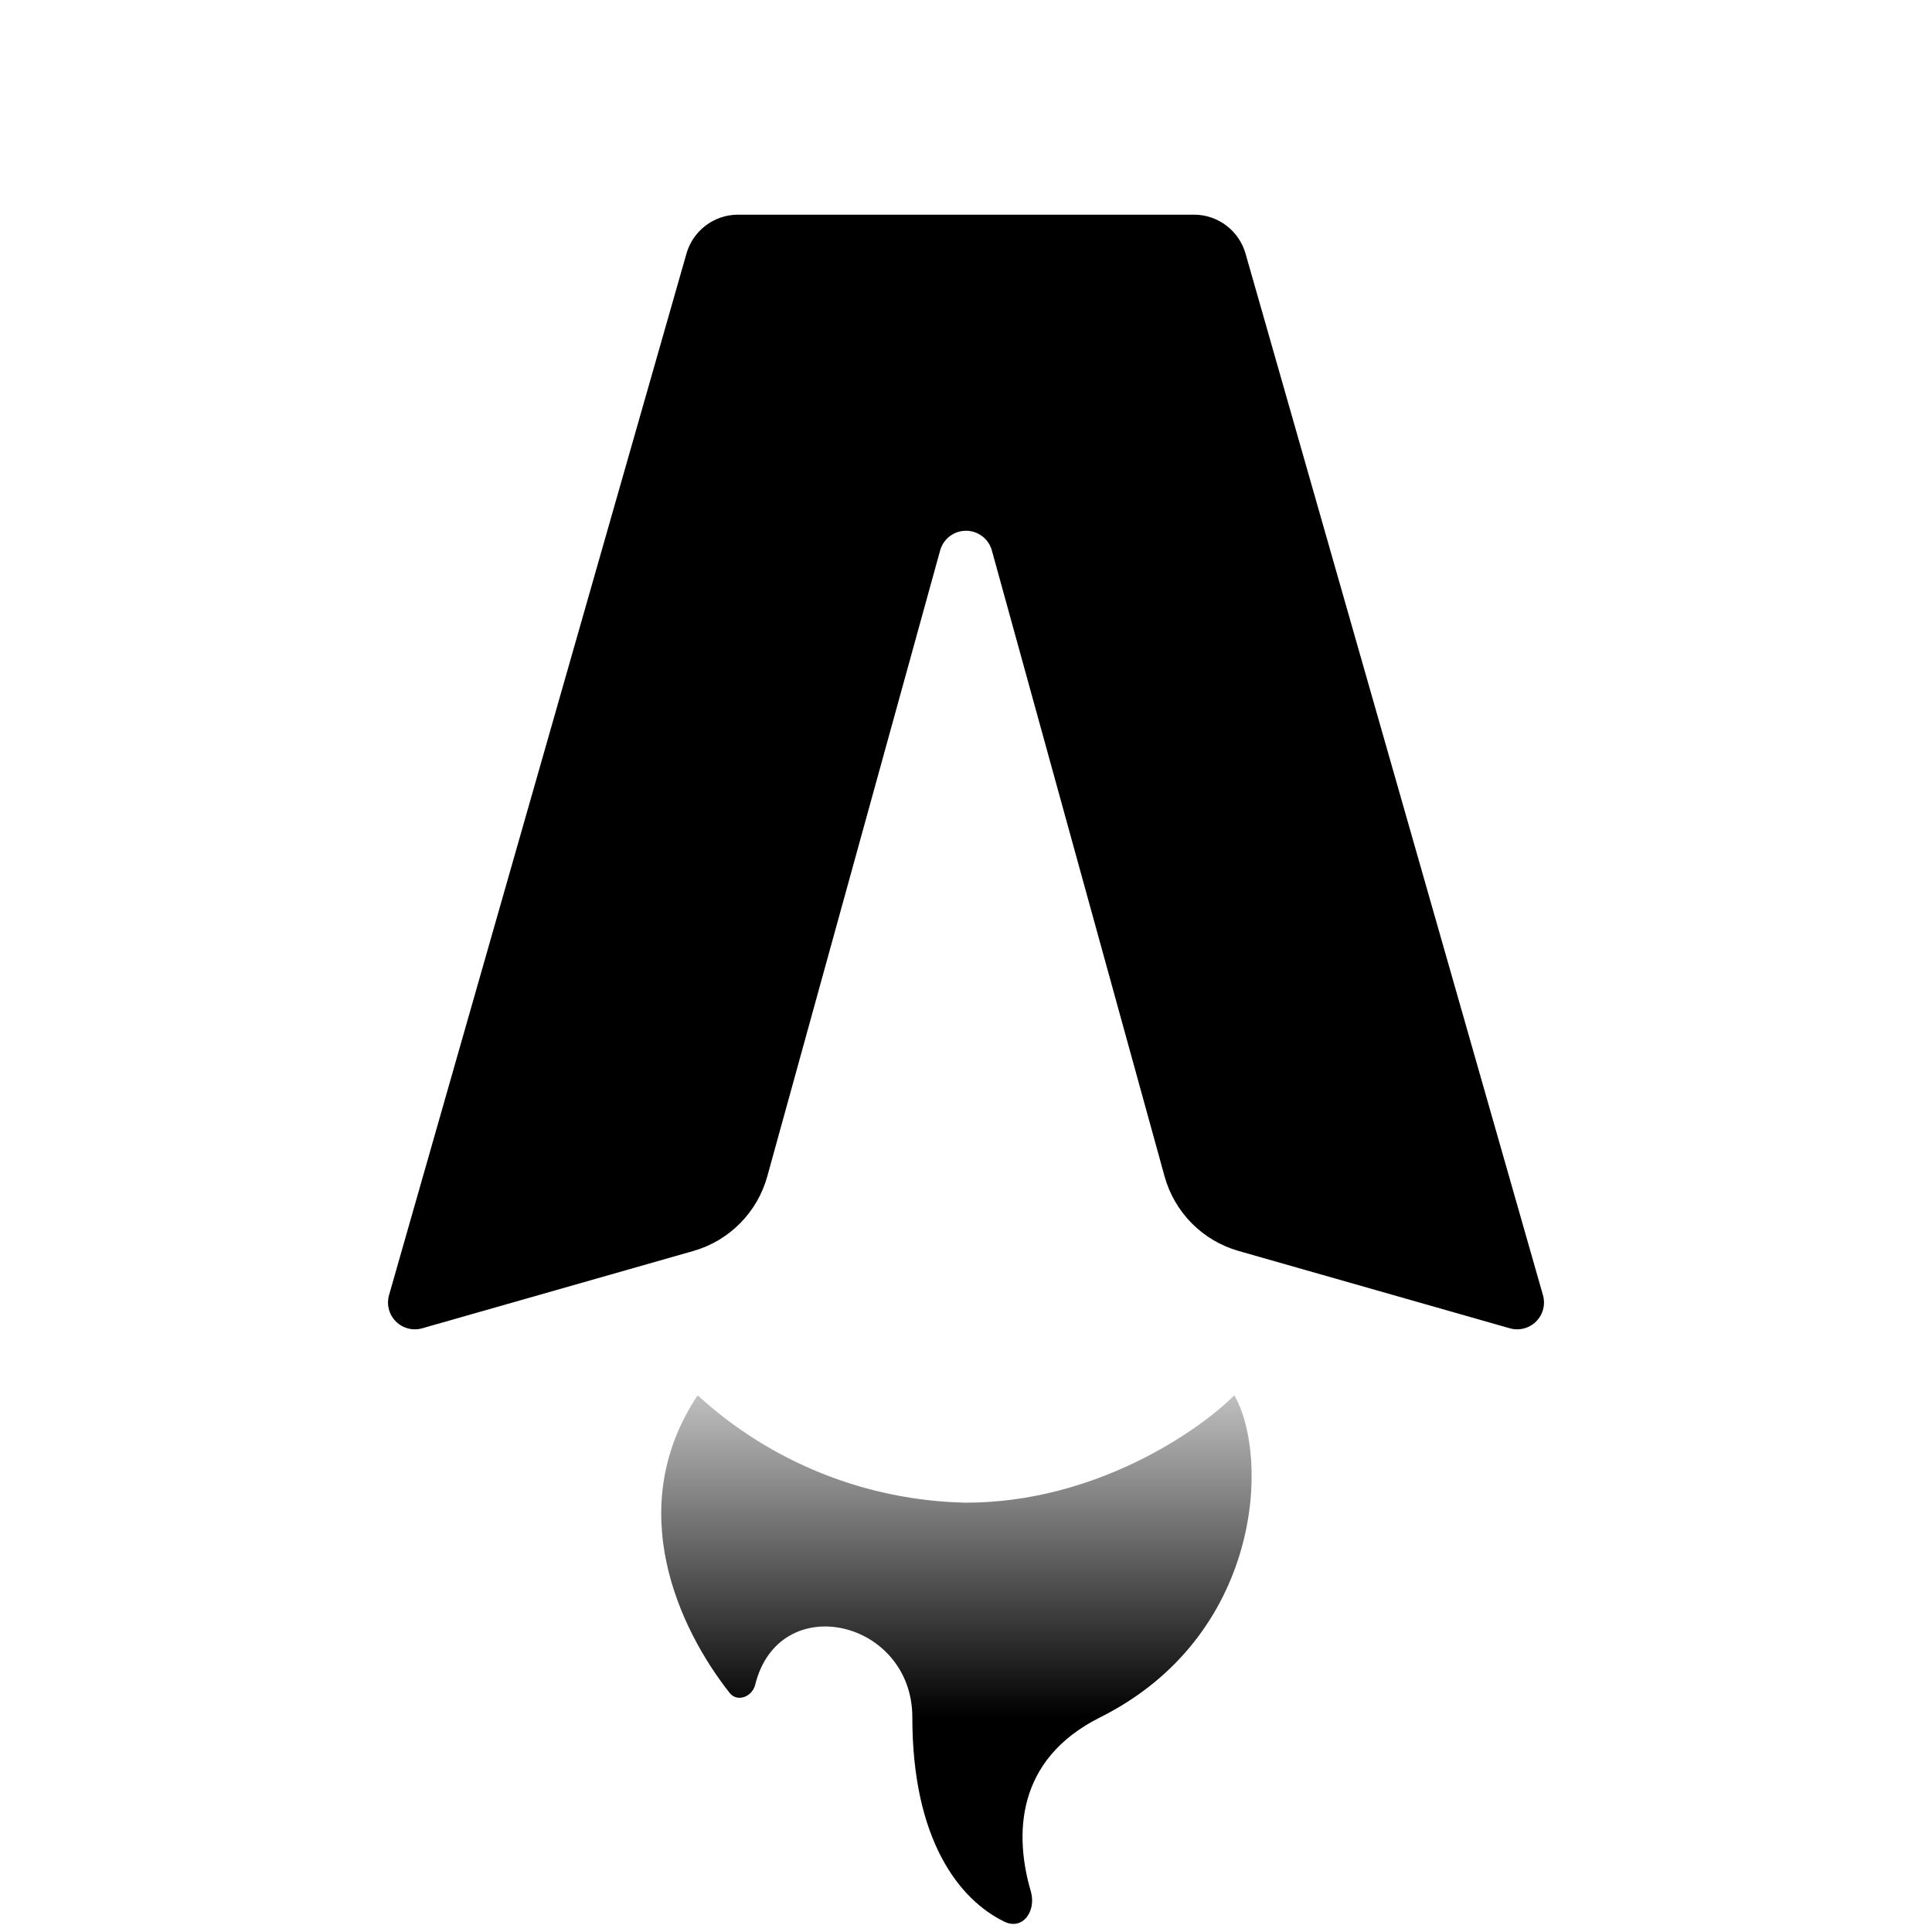
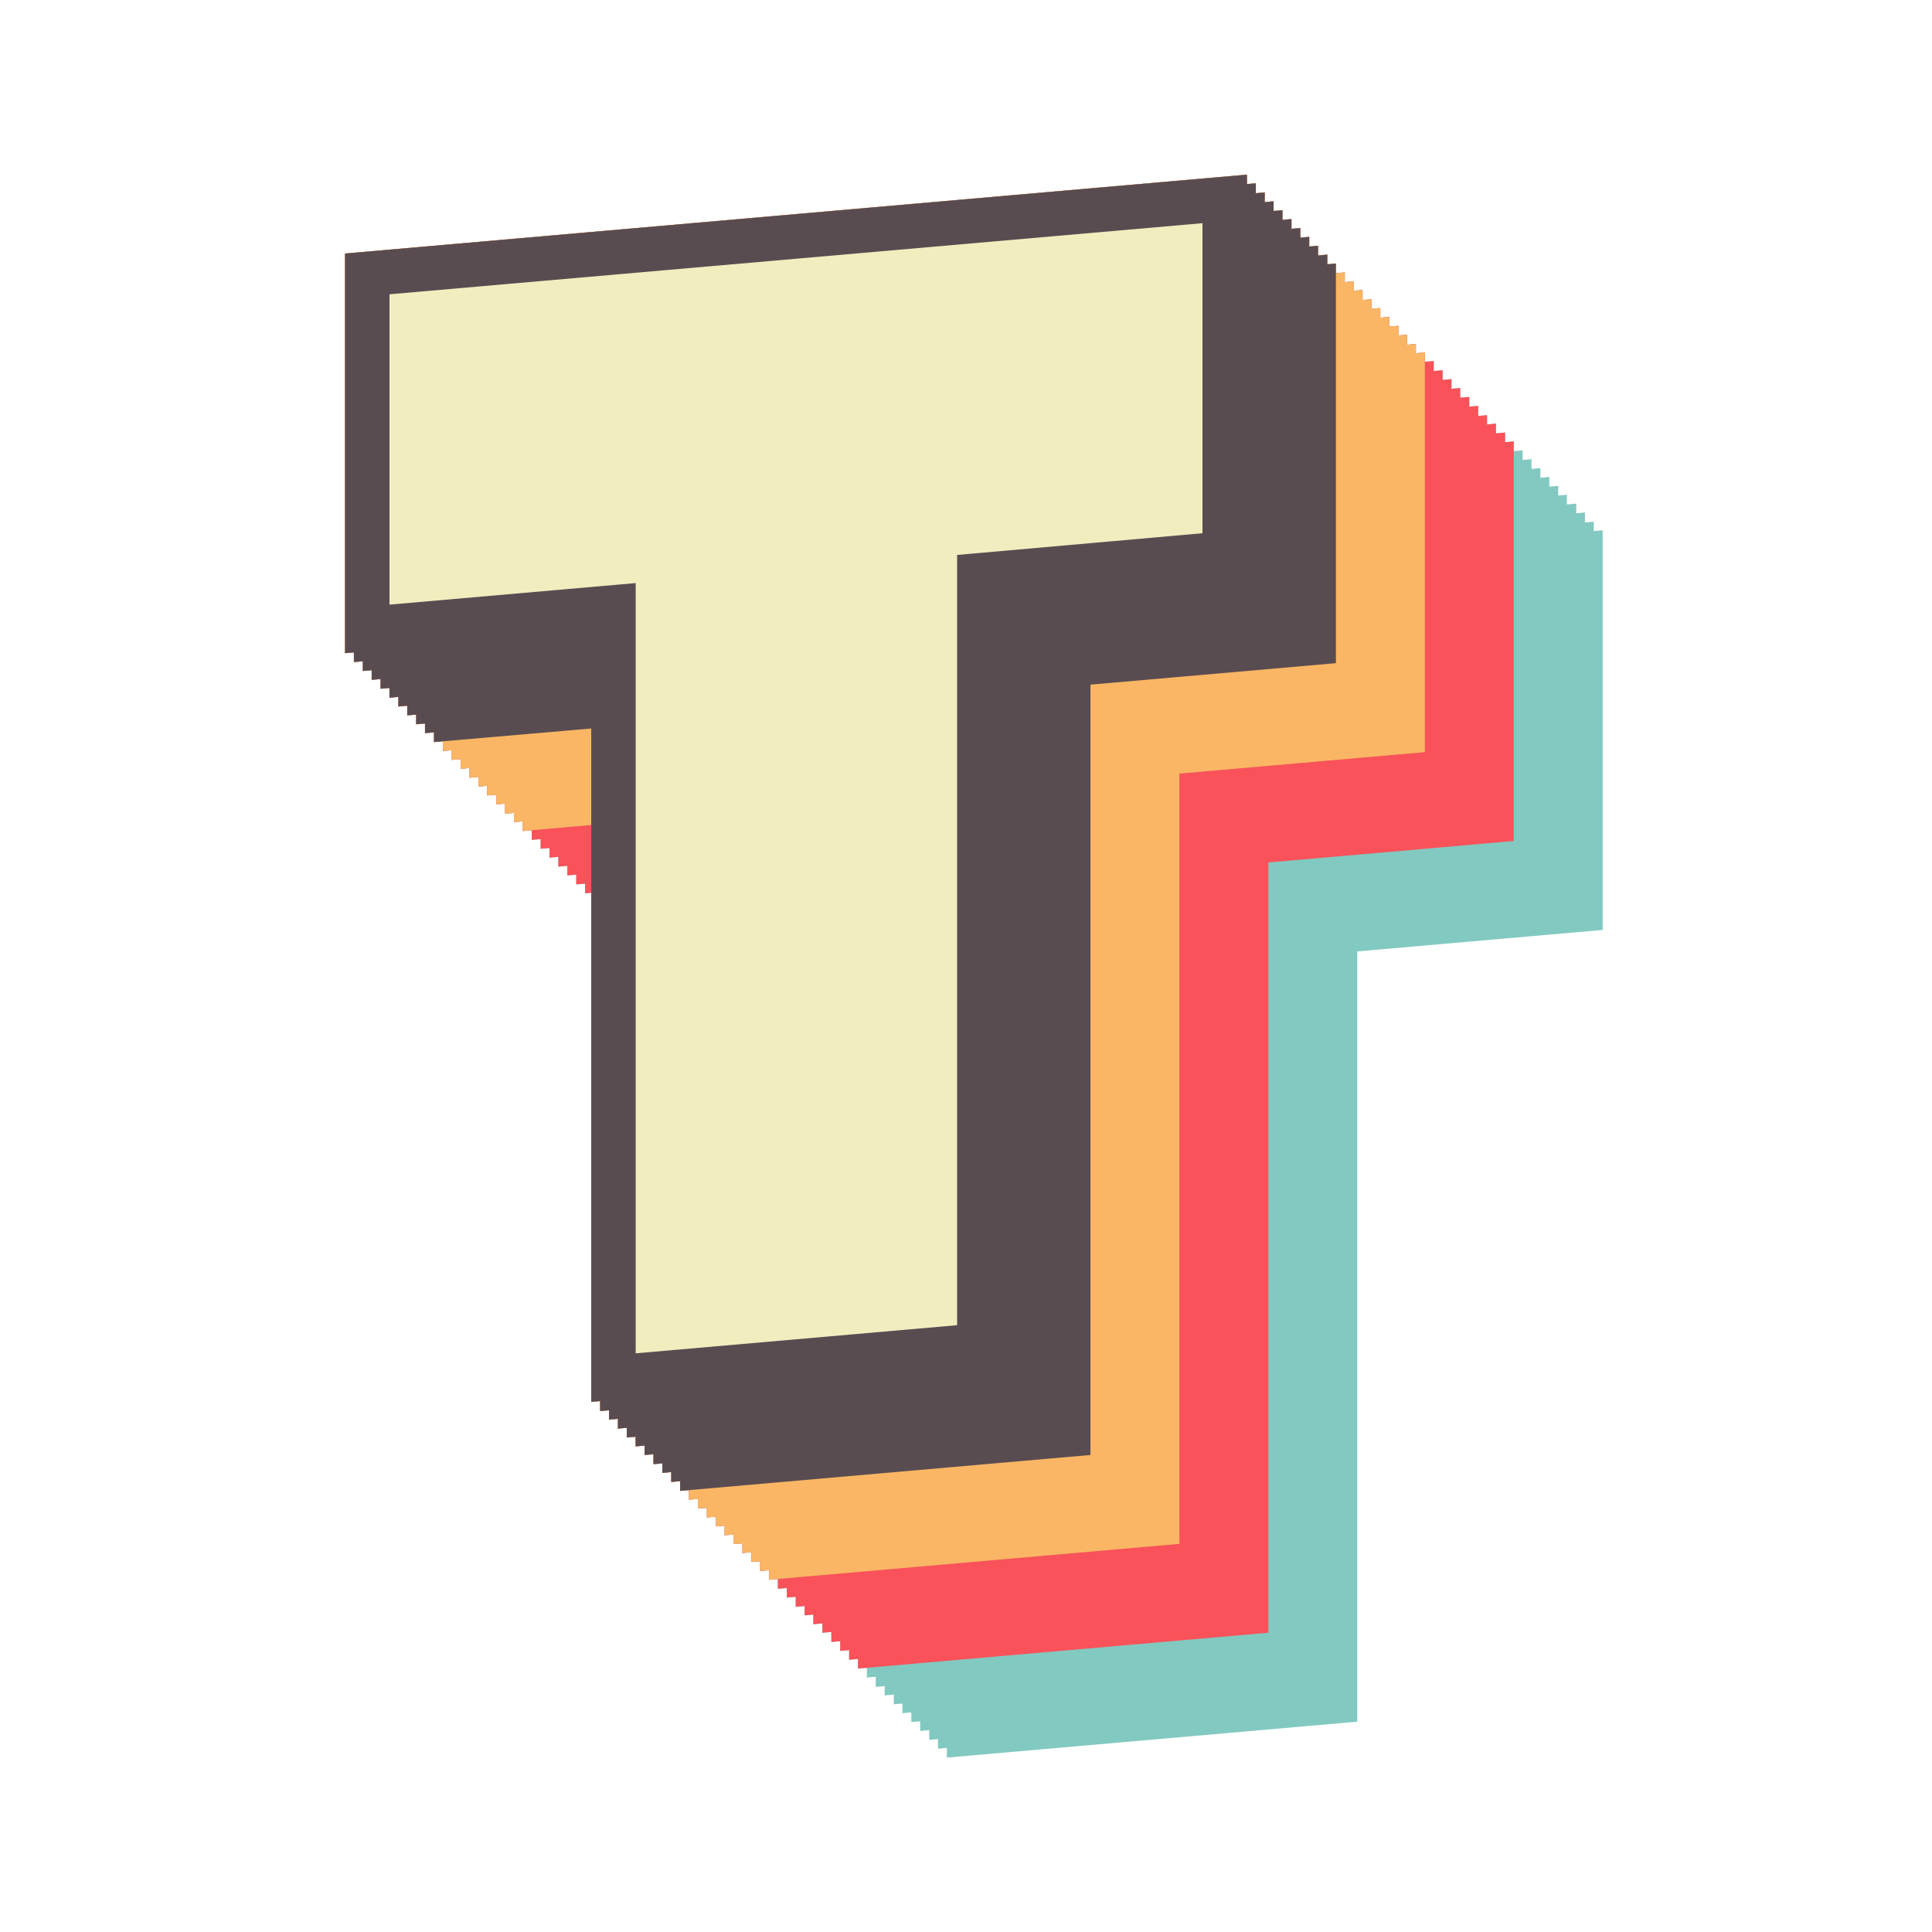
- <svg xmlns="http://www.w3.org/2000/svg" fill="none" viewBox="0 0 36 36">
-   <path fill="#000" d="M22.25 4h-8.5a1 1 0 0 0-.96.73l-5.54 19.4a.5.5 0 0 0 .62.62l5.05-1.44a2 2 0 0 0 1.38-1.4l3.22-11.66a.5.5 0 0 1 .96 0l3.22 11.67a2 2 0 0 0 1.38 1.39l5.05 1.44a.5.5 0 0 0 .62-.62l-5.54-19.4a1 1 0 0 0-.96-.73Z" />
-   <path fill="url(#gradient)" d="M18 28a7.63 7.63 0 0 1-5-2c-1.4 2.1-.35 4.35.6 5.55.14.17.41.07.47-.15.44-1.8 2.93-1.22 2.93.6 0 2.28.87 3.4 1.72 3.81.34.16.59-.2.49-.56-.31-1.05-.29-2.46 1.29-3.25 3-1.5 3.17-4.83 2.5-6-.67.67-2.6 2-5 2Z" />
+ <svg xmlns="http://www.w3.org/2000/svg" id="Laag_1" data-name="Laag 1" viewBox="0 0 250 250">
  <defs>
-     <linearGradient id="gradient" x1="16" x2="16" y1="32" y2="24" gradientUnits="userSpaceOnUse">
-       <stop stop-color="#000" />
-       <stop offset="1" stop-color="#000" stop-opacity="0" />
-     </linearGradient>
+     <style>.cls-1,.cls-2,.cls-3,.cls-4{fill:none;stroke-miterlimit:10;stroke-width:11.51px;}.cls-1{stroke:#82c9c1;}.cls-2{stroke:#f9525a;}.cls-3{stroke:#fab664;}.cls-4{stroke:#594c51;}.cls-5{fill:#f1edbf;}</style>
  </defs>
-   <style>
-     @media (prefers-color-scheme:dark){:root{filter:invert(100%)}}
-   </style>
+   <path class="cls-1" d="M169.87,117.84v99.67l-41.59,3.64V121.48l-31.85,2.79V84.11l105.2-9.21v40.16Z" />
+   <path class="cls-1" d="M168.72,116.69v99.67L127.13,220V120.33l-31.85,2.79V83l105.2-9.21v40.16Z" />
+   <path class="cls-1" d="M167.57,115.54v99.67L126,218.85V119.18L94.12,122V81.81L199.33,72.6v40.16Z" />
+   <path class="cls-1" d="M166.42,114.39v99.67l-41.59,3.64V118L93,120.81V80.66l105.21-9.21v40.16Z" />
+   <path class="cls-1" d="M165.27,113.24v99.67l-41.59,3.64V116.88l-31.86,2.78V79.51L197,70.3v40.16Z" />
+   <path class="cls-1" d="M164.12,112.09v99.67l-41.59,3.64V115.72l-31.86,2.79V78.36l105.21-9.21v40.16Z" />
+   <path class="cls-1" d="M163,110.94v99.67l-41.59,3.64V114.57l-31.86,2.79V77.21L194.73,68v40.16Z" />
+   <path class="cls-1" d="M161.82,109.79v99.67l-41.59,3.64V113.42l-31.86,2.79V76.05l105.2-9.2V107Z" />
+   <path class="cls-1" d="M160.67,108.63v99.68L119.08,212V112.27l-31.86,2.79V74.9l105.2-9.2v40.16Z" />
+   <path class="cls-1" d="M159.52,107.48v99.68l-41.59,3.63V111.12l-31.86,2.79V73.75l105.2-9.2V104.7Z" />
+   <path class="cls-1" d="M158.37,106.33V206l-41.59,3.63V110l-31.86,2.79V72.6l105.2-9.2v40.15Z" />
+   <path class="cls-1" d="M157.22,105.18v99.67l-41.59,3.64V108.82l-31.86,2.79V71.45L189,62.25V102.4Z" />
+   <path class="cls-1" d="M156.07,104V203.7l-41.59,3.64V107.67l-31.86,2.79V70.3l105.2-9.2v40.15Z" />
+   <path class="cls-1" d="M154.91,102.88v99.67l-41.58,3.64V106.52l-31.86,2.79V69.15L186.67,60V100.1Z" />
+   <path class="cls-1" d="M153.76,101.73V201.4L112.17,205V105.37l-31.85,2.79V68l105.2-9.2V99Z" />
+   <path class="cls-1" d="M152.61,100.58v99.67L111,203.89V104.22L79.17,107V66.85l105.2-9.21V97.8Z" />
+   <path class="cls-1" d="M151.46,99.43V199.1l-41.59,3.64V103.07L78,105.86V65.7l105.2-9.21V96.65Z" />
+   <path class="cls-1" d="M150.31,98.28V198l-41.59,3.64V101.92L76.86,104.7V64.55l105.21-9.21V95.5Z" />
+   <path class="cls-1" d="M149.16,97.13V196.8l-41.59,3.64V100.77l-31.86,2.78V63.4l105.21-9.21V94.35Z" />
+   <path class="cls-1" d="M148,96v99.67l-41.59,3.64V99.62L74.56,102.4V62.25L179.77,53V93.2Z" />
+   <path class="cls-1" d="M146.86,94.83V194.5l-41.59,3.64V98.46l-31.86,2.79V61.1l105.21-9.21V92.05Z" />
+   <path class="cls-1" d="M145.71,93.68v99.67L104.12,197V97.31L72.26,100.1V60l105.2-9.21V90.9Z" />
+   <path class="cls-1" d="M144.56,92.52V192.2L103,195.84V96.16L71.11,99V58.79l105.2-9.2V89.75Z" />
+   <path class="cls-1" d="M143.41,91.37v99.68l-41.59,3.63V95L70,97.8V57.64l105.2-9.2V88.6Z" />
+   <path class="cls-1" d="M142.26,90.22V189.9l-41.59,3.63V93.86L68.81,96.65V56.49L174,47.29V87.44Z" />
+   <path class="cls-1" d="M141.11,89.07v99.67l-41.59,3.64V92.71L67.66,95.5V55.34l105.2-9.2V86.29Z" />
+   <path class="cls-1" d="M140,87.92v99.67l-41.59,3.64V91.56L66.51,94.35V54.19L171.71,45V85.14Z" />
+   <path class="cls-1" d="M138.8,86.77v99.67l-41.58,3.64V90.41L65.36,93.2V53l105.2-9.2V84Z" />
+   <path class="cls-1" d="M137.65,85.62v99.67l-41.59,3.64V89.26L64.21,92.05V51.89l105.2-9.2V82.84Z" />
+   <path class="cls-1" d="M136.5,84.47v99.67l-41.59,3.64V88.11L63.06,90.9V50.74l105.2-9.21V81.69Z" />
+   <path class="cls-1" d="M135.35,83.32V183l-41.59,3.64V87L61.91,89.75V49.59l105.2-9.21V80.54Z" />
+   <path class="cls-1" d="M134.2,82.17v99.67l-41.59,3.64V85.81L60.75,88.59V48.44L166,39.23V79.39Z" />
+   <path class="cls-1" d="M133.05,81v99.67l-41.59,3.64V84.66L59.6,87.44V47.29l105.21-9.21V78.24Z" />
+   <path class="cls-1" d="M131.9,79.87v99.67l-41.59,3.64V83.51L58.45,86.29V46.14l105.21-9.21V77.09Z" />
+   <path class="cls-1" d="M130.75,78.72v99.67L89.16,182V82.35L57.3,85.14V45l105.21-9.21V75.94Z" />
+   <path class="cls-1" d="M129.6,77.57v99.67L88,180.88V81.2L56.15,84V43.84l105.21-9.21V74.79Z" />
+   <path class="cls-1" d="M128.45,76.41v99.68l-41.59,3.64V80.05L55,82.84V42.68l105.2-9.2V73.64Z" />
+   <path class="cls-1" d="M127.3,75.26v99.68l-41.59,3.64V78.9L53.85,81.69V41.53l105.2-9.2V72.49Z" />
+   <path class="cls-1" d="M126.15,74.11v99.68l-41.59,3.63V77.75L52.7,80.54V40.38l105.2-9.2V71.33Z" />
+   <path class="cls-1" d="M125,73v99.68l-41.59,3.63V76.6L51.55,79.39V39.23L156.75,30V70.18Z" />
+   <path class="cls-1" d="M123.85,71.81v99.67l-41.59,3.64V75.45L50.4,78.24V38.08l105.2-9.2V69Z" />
+   <path class="cls-2" d="M158.37,106.33V206l-41.59,3.63V110l-31.86,2.79V72.6l105.2-9.2v40.15Z" />
+   <path class="cls-2" d="M157.22,105.18v99.67l-41.59,3.64V108.82l-31.86,2.79V71.45L189,62.25V102.4Z" />
+   <path class="cls-2" d="M156.07,104V203.7l-41.59,3.64V107.67l-31.86,2.79V70.3l105.2-9.2v40.15Z" />
+   <path class="cls-2" d="M154.91,102.88v99.67l-41.58,3.64V106.52l-31.86,2.79V69.15L186.67,60V100.1Z" />
+   <path class="cls-2" d="M153.76,101.73V201.4L112.17,205V105.37l-31.85,2.79V68l105.2-9.2V99Z" />
+   <path class="cls-2" d="M152.61,100.58v99.67L111,203.89V104.22L79.17,107V66.85l105.2-9.21V97.8Z" />
+   <path class="cls-2" d="M151.46,99.43V199.1l-41.59,3.64V103.07L78,105.86V65.7l105.2-9.21V96.65Z" />
+   <path class="cls-2" d="M150.31,98.28V198l-41.59,3.64V101.92L76.86,104.7V64.55l105.21-9.21V95.5Z" />
+   <path class="cls-2" d="M149.16,97.13V196.8l-41.59,3.64V100.77l-31.86,2.78V63.4l105.21-9.21V94.35Z" />
+   <path class="cls-2" d="M148,96v99.67l-41.59,3.64V99.62L74.56,102.4V62.25L179.77,53V93.2Z" />
+   <path class="cls-2" d="M146.86,94.83V194.5l-41.59,3.64V98.46l-31.86,2.79V61.1l105.21-9.21V92.05Z" />
+   <path class="cls-2" d="M145.71,93.68v99.67L104.12,197V97.31L72.26,100.1V60l105.2-9.21V90.9Z" />
+   <path class="cls-2" d="M144.56,92.52V192.2L103,195.84V96.16L71.11,99V58.79l105.2-9.2V89.75Z" />
+   <path class="cls-2" d="M143.41,91.37v99.68l-41.59,3.63V95L70,97.8V57.64l105.2-9.2V88.6Z" />
+   <path class="cls-2" d="M142.26,90.22V189.9l-41.59,3.63V93.86L68.81,96.65V56.49L174,47.29V87.44Z" />
+   <path class="cls-2" d="M141.11,89.07v99.67l-41.59,3.64V92.71L67.66,95.5V55.34l105.2-9.2V86.29Z" />
+   <path class="cls-2" d="M140,87.92v99.67l-41.59,3.64V91.56L66.51,94.35V54.19L171.71,45V85.14Z" />
+   <path class="cls-2" d="M138.8,86.77v99.67l-41.58,3.64V90.41L65.36,93.2V53l105.2-9.2V84Z" />
+   <path class="cls-2" d="M137.65,85.62v99.67l-41.59,3.64V89.26L64.21,92.05V51.89l105.2-9.2V82.84Z" />
+   <path class="cls-2" d="M136.5,84.47v99.67l-41.59,3.64V88.11L63.06,90.9V50.74l105.2-9.21V81.69Z" />
+   <path class="cls-2" d="M135.35,83.32V183l-41.59,3.64V87L61.91,89.75V49.59l105.2-9.21V80.54Z" />
+   <path class="cls-2" d="M134.2,82.17v99.67l-41.59,3.64V85.81L60.75,88.59V48.44L166,39.23V79.39Z" />
+   <path class="cls-2" d="M133.05,81v99.67l-41.59,3.64V84.66L59.6,87.44V47.29l105.21-9.21V78.24Z" />
+   <path class="cls-2" d="M131.9,79.87v99.67l-41.59,3.64V83.51L58.45,86.29V46.14l105.21-9.21V77.09Z" />
+   <path class="cls-2" d="M130.75,78.72v99.67L89.16,182V82.35L57.3,85.14V45l105.21-9.21V75.94Z" />
+   <path class="cls-2" d="M129.6,77.57v99.67L88,180.88V81.2L56.15,84V43.84l105.21-9.21V74.79Z" />
+   <path class="cls-2" d="M128.45,76.41v99.68l-41.59,3.64V80.05L55,82.84V42.68l105.2-9.2V73.64Z" />
+   <path class="cls-2" d="M127.3,75.26v99.68l-41.59,3.64V78.9L53.85,81.69V41.53l105.2-9.2V72.49Z" />
+   <path class="cls-2" d="M126.15,74.11v99.68l-41.59,3.63V77.75L52.7,80.54V40.38l105.2-9.2V71.33Z" />
+   <path class="cls-2" d="M125,73v99.68l-41.59,3.63V76.6L51.55,79.39V39.23L156.75,30V70.18Z" />
+   <path class="cls-2" d="M123.85,71.81v99.67l-41.59,3.64V75.45L50.4,78.24V38.08l105.2-9.2V69Z" />
+   <path class="cls-3" d="M146.86,94.83V194.5l-41.59,3.64V98.46l-31.86,2.79V61.1l105.21-9.21V92.05Z" />
+   <path class="cls-3" d="M145.71,93.68v99.67L104.12,197V97.31L72.26,100.1V60l105.2-9.21V90.9Z" />
+   <path class="cls-3" d="M144.56,92.52V192.2L103,195.84V96.16L71.11,99V58.79l105.2-9.2V89.75Z" />
+   <path class="cls-3" d="M143.41,91.37v99.68l-41.59,3.63V95L70,97.8V57.64l105.2-9.2V88.6Z" />
+   <path class="cls-3" d="M142.26,90.22V189.9l-41.59,3.63V93.86L68.81,96.65V56.49L174,47.29V87.44Z" />
+   <path class="cls-3" d="M141.11,89.07v99.67l-41.59,3.64V92.71L67.66,95.5V55.34l105.2-9.2V86.29Z" />
+   <path class="cls-3" d="M140,87.92v99.67l-41.59,3.64V91.56L66.51,94.35V54.19L171.71,45V85.14Z" />
+   <path class="cls-3" d="M138.8,86.77v99.67l-41.58,3.64V90.41L65.36,93.2V53l105.2-9.2V84Z" />
+   <path class="cls-3" d="M137.65,85.62v99.67l-41.59,3.64V89.26L64.21,92.05V51.89l105.2-9.2V82.84Z" />
+   <path class="cls-3" d="M136.5,84.47v99.67l-41.59,3.64V88.11L63.06,90.9V50.74l105.2-9.21V81.69Z" />
+   <path class="cls-3" d="M135.35,83.32V183l-41.59,3.64V87L61.91,89.75V49.59l105.2-9.21V80.54Z" />
+   <path class="cls-3" d="M134.2,82.17v99.67l-41.59,3.64V85.81L60.75,88.59V48.44L166,39.23V79.39Z" />
+   <path class="cls-3" d="M133.05,81v99.67l-41.59,3.64V84.66L59.6,87.44V47.29l105.21-9.21V78.24Z" />
+   <path class="cls-3" d="M131.9,79.87v99.67l-41.59,3.64V83.51L58.45,86.29V46.14l105.21-9.21V77.09Z" />
+   <path class="cls-3" d="M130.75,78.72v99.67L89.16,182V82.35L57.3,85.14V45l105.21-9.21V75.94Z" />
+   <path class="cls-3" d="M129.6,77.57v99.67L88,180.88V81.2L56.15,84V43.84l105.21-9.21V74.79Z" />
+   <path class="cls-3" d="M128.45,76.41v99.68l-41.59,3.64V80.05L55,82.84V42.68l105.2-9.2V73.64Z" />
+   <path class="cls-3" d="M127.3,75.26v99.68l-41.59,3.64V78.9L53.85,81.69V41.53l105.2-9.2V72.49Z" />
+   <path class="cls-3" d="M126.15,74.11v99.68l-41.59,3.63V77.75L52.7,80.54V40.38l105.2-9.2V71.33Z" />
+   <path class="cls-3" d="M125,73v99.68l-41.59,3.63V76.6L51.55,79.39V39.23L156.75,30V70.18Z" />
+   <path class="cls-3" d="M123.85,71.81v99.67l-41.59,3.64V75.45L50.4,78.24V38.08l105.2-9.2V69Z" />
+   <path class="cls-4" d="M135.35,83.32V183l-41.59,3.64V87L61.91,89.75V49.59l105.2-9.21V80.54Z" />
+   <path class="cls-4" d="M134.2,82.17v99.67l-41.59,3.64V85.81L60.75,88.59V48.44L166,39.23V79.39Z" />
+   <path class="cls-4" d="M133.05,81v99.67l-41.59,3.64V84.66L59.6,87.44V47.29l105.21-9.21V78.24Z" />
+   <path class="cls-4" d="M131.9,79.87v99.67l-41.59,3.64V83.51L58.45,86.29V46.14l105.21-9.21V77.09Z" />
+   <path class="cls-4" d="M130.75,78.72v99.67L89.16,182V82.35L57.3,85.14V45l105.21-9.21V75.94Z" />
+   <path class="cls-4" d="M129.6,77.57v99.67L88,180.88V81.2L56.15,84V43.84l105.21-9.21V74.79Z" />
+   <path class="cls-4" d="M128.45,76.41v99.68l-41.59,3.64V80.05L55,82.84V42.68l105.2-9.2V73.64Z" />
+   <path class="cls-4" d="M127.3,75.26v99.68l-41.59,3.64V78.9L53.85,81.69V41.53l105.2-9.2V72.49Z" />
+   <path class="cls-4" d="M126.15,74.11v99.68l-41.59,3.63V77.75L52.7,80.54V40.38l105.2-9.2V71.33Z" />
+   <path class="cls-4" d="M125,73v99.68l-41.59,3.63V76.6L51.55,79.39V39.23L156.75,30V70.18Z" />
+   <path class="cls-4" d="M123.85,71.81v99.67l-41.59,3.64V75.45L50.4,78.24V38.08l105.2-9.2V69Z" />
+   <path class="cls-5" d="M123.85,71.81v99.67l-41.59,3.64V75.45L50.4,78.24V38.08l105.2-9.2V69Z" />
</svg>
